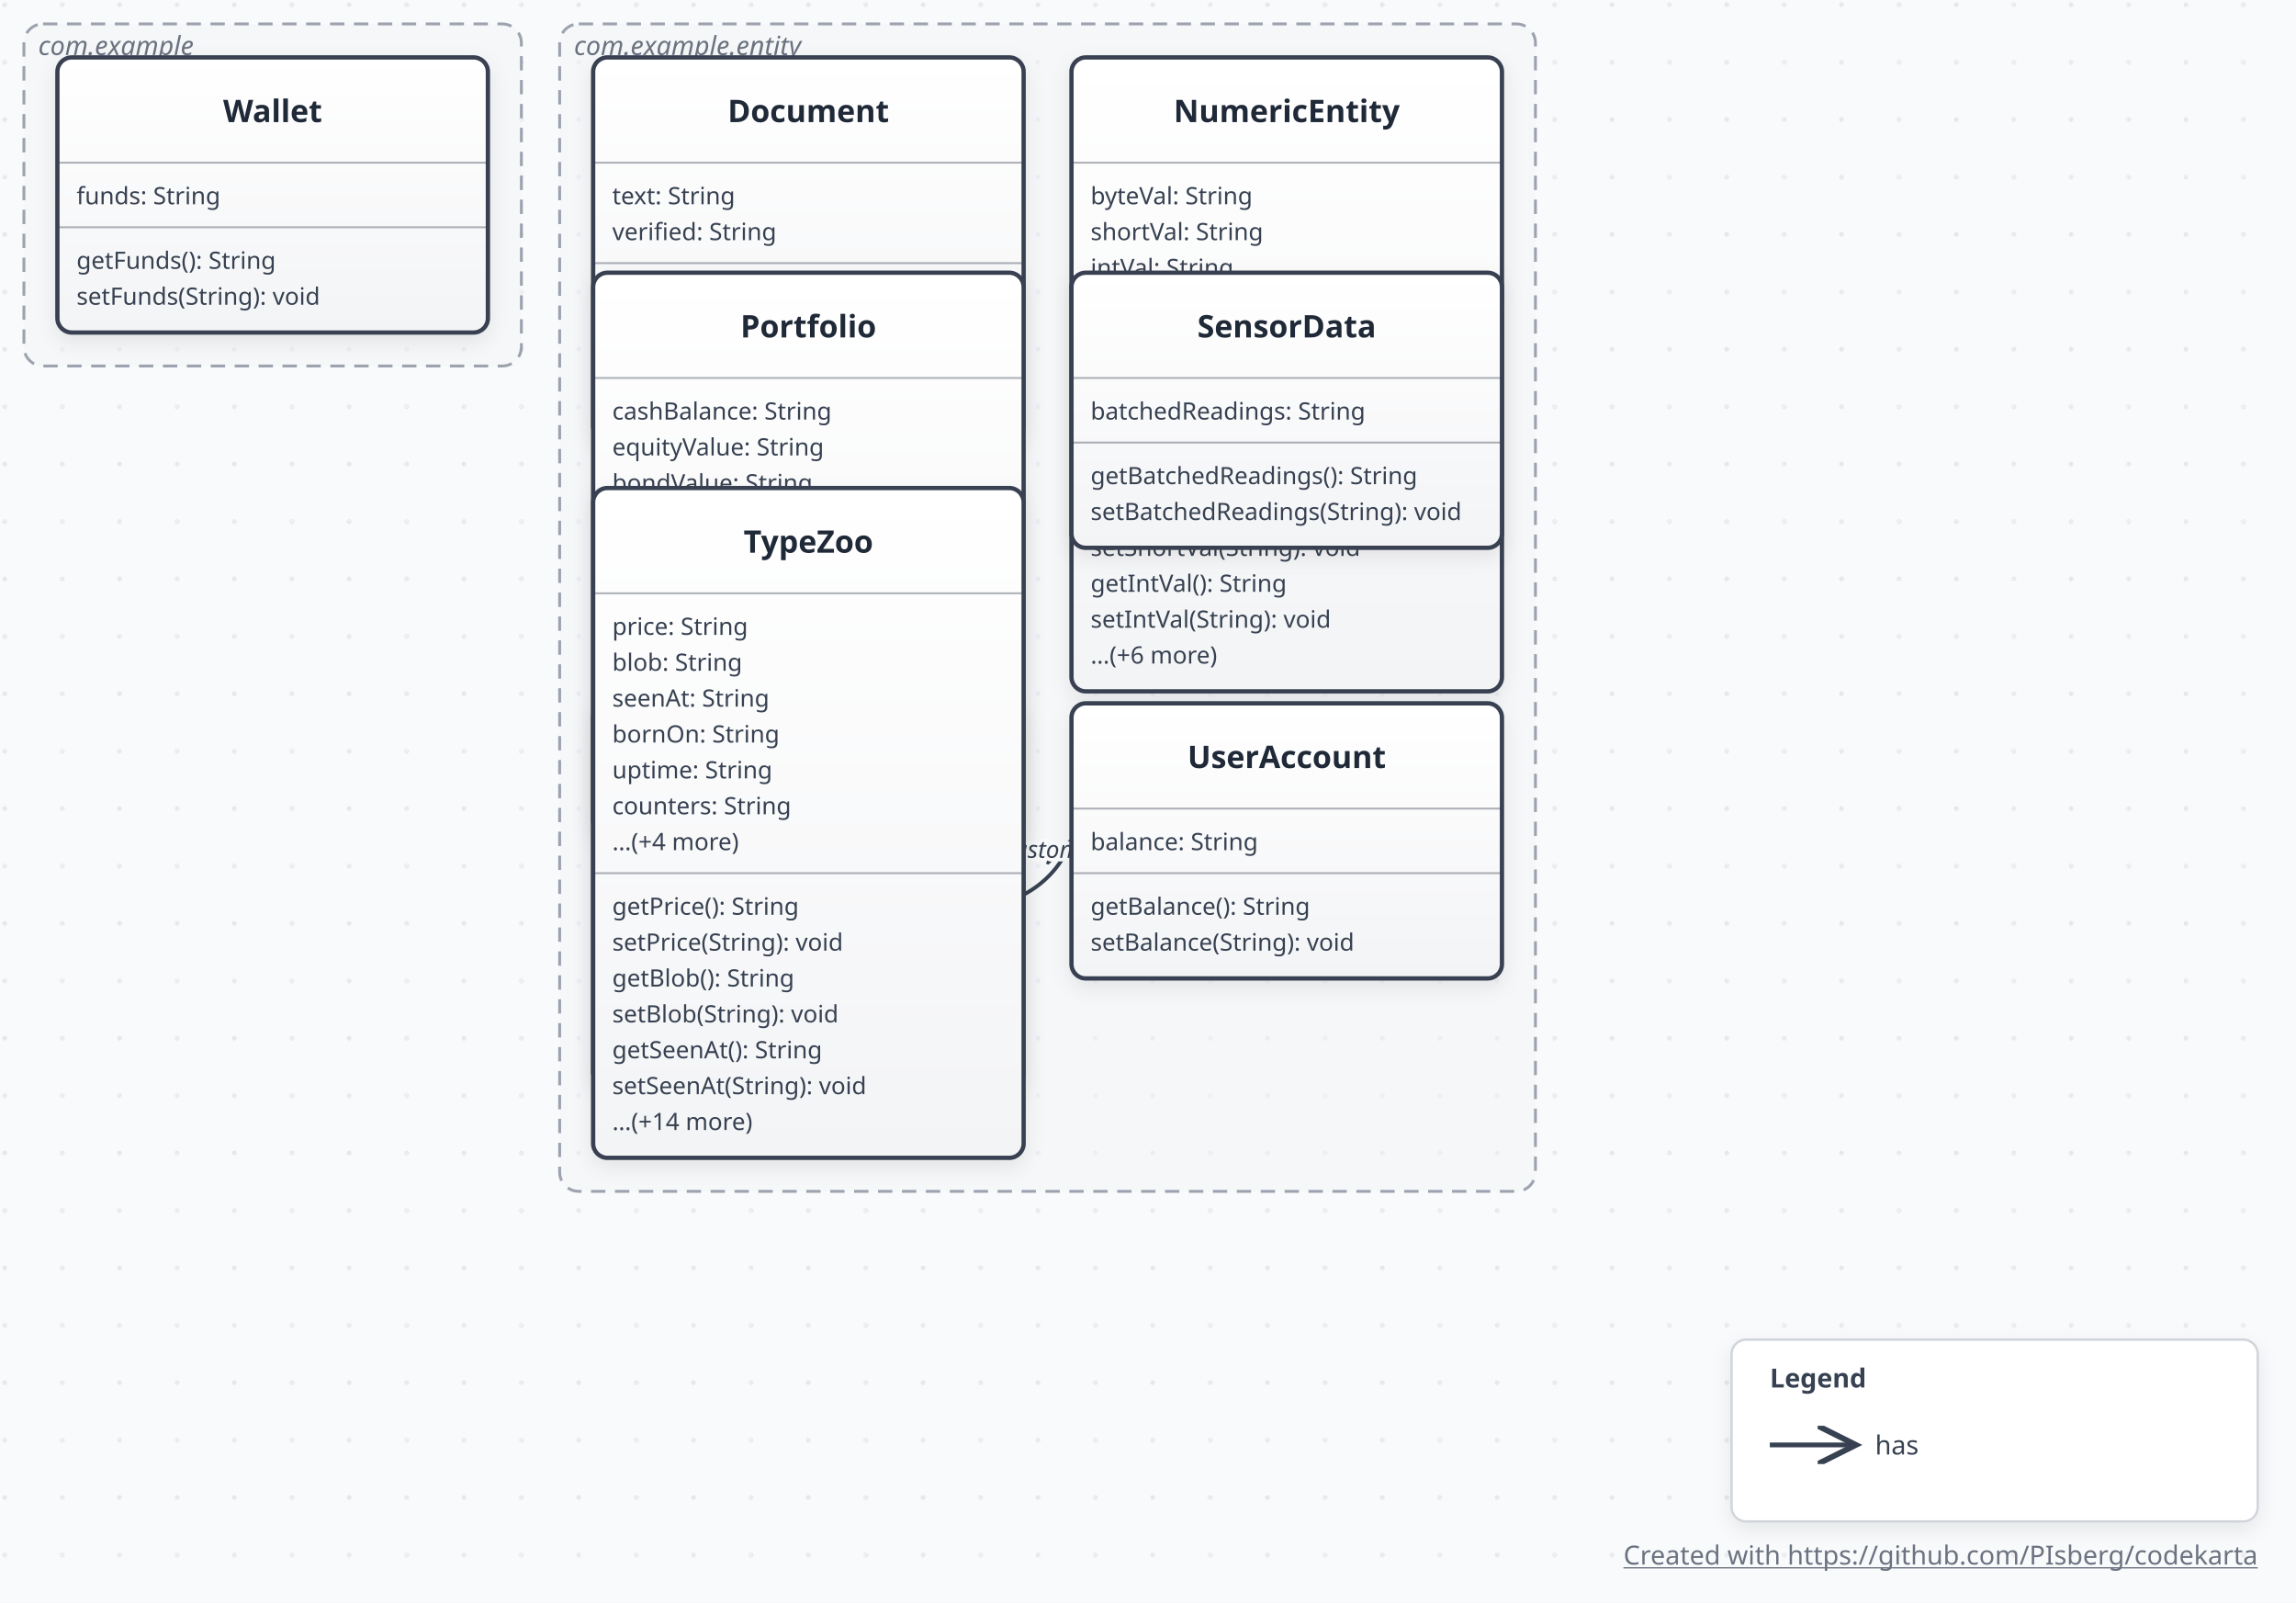
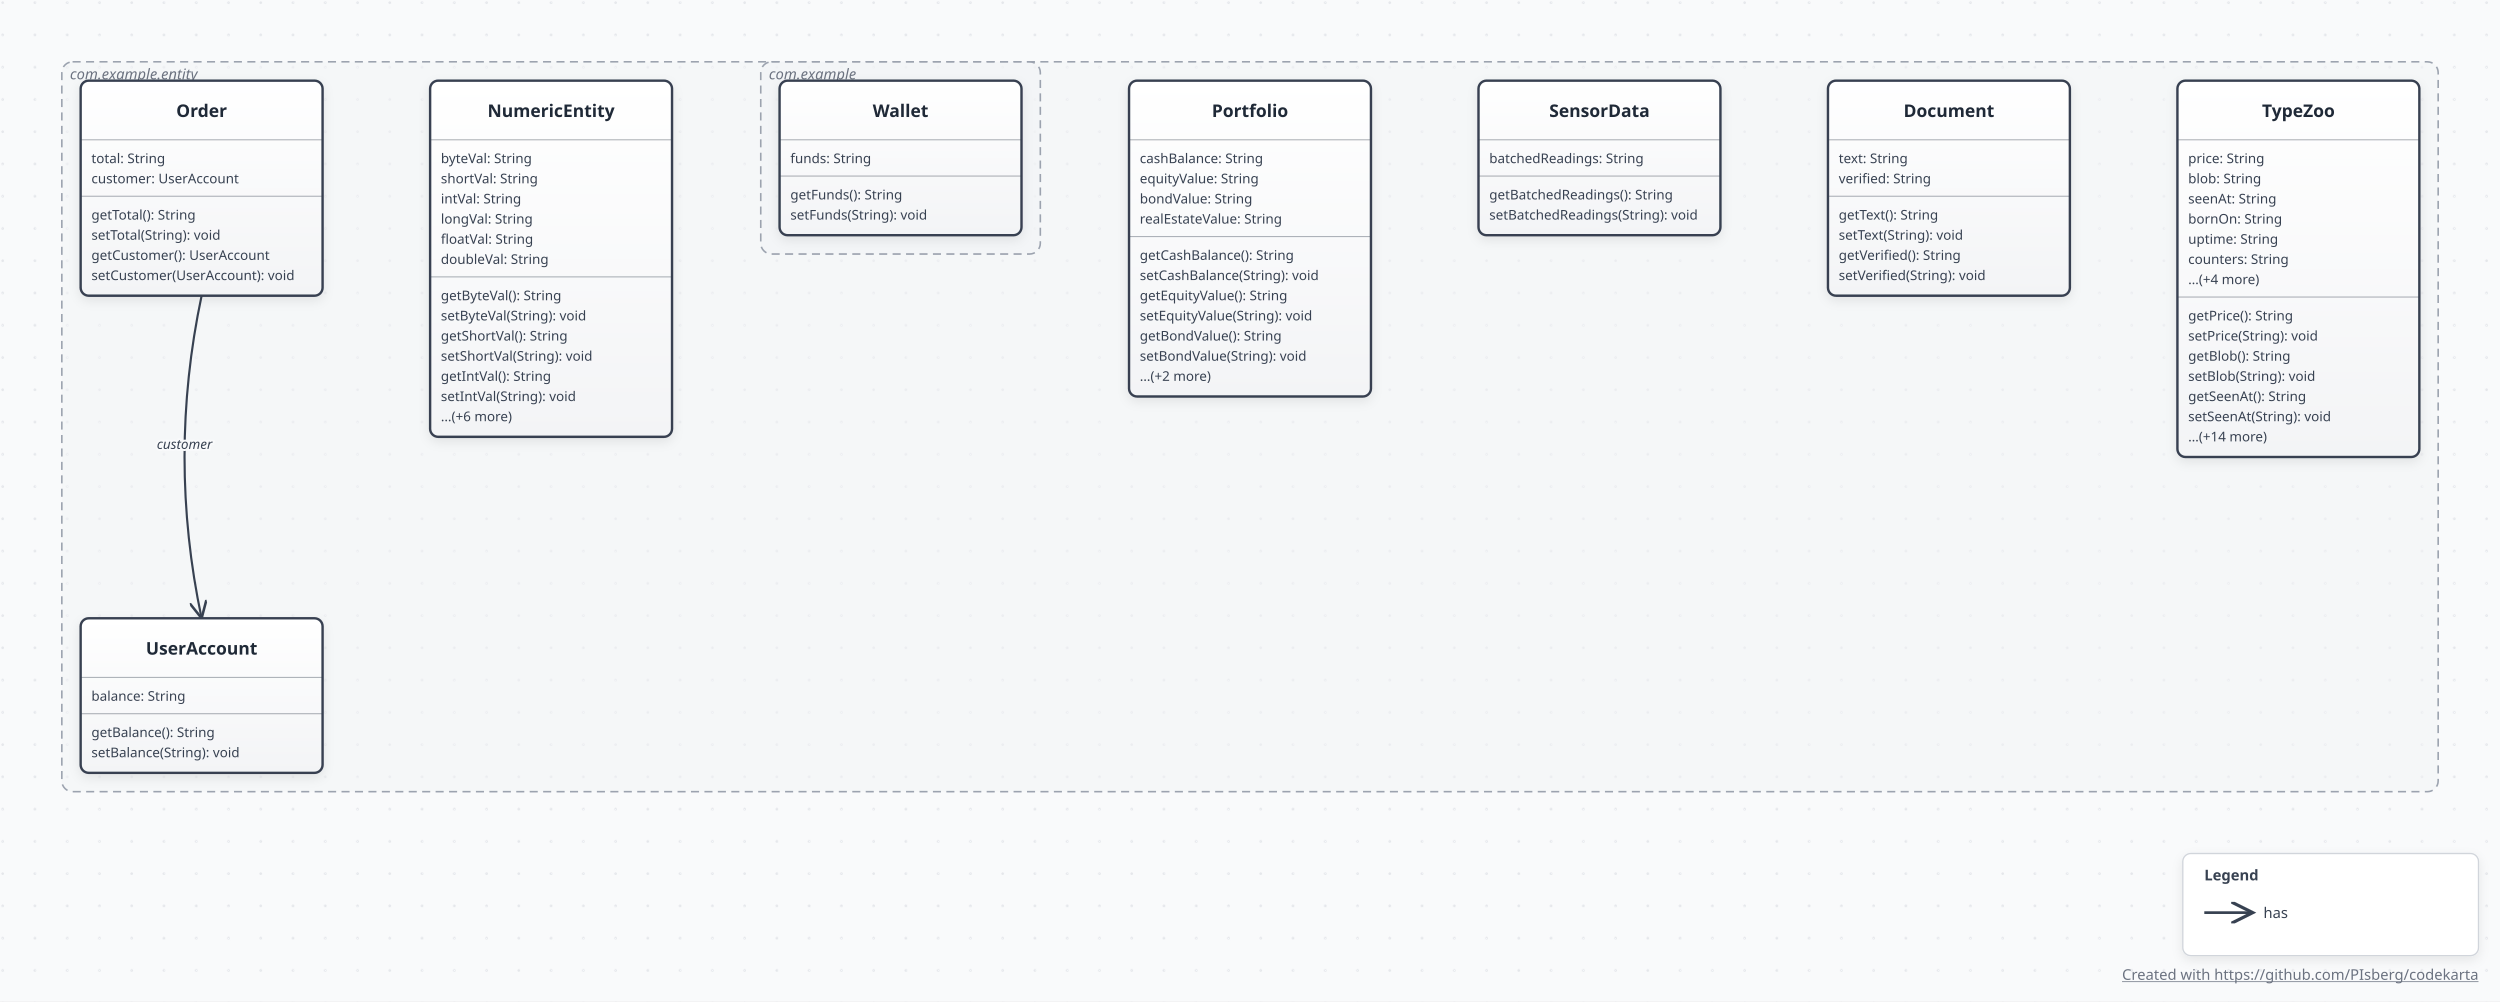
- <svg xmlns="http://www.w3.org/2000/svg" width="960" height="670" viewBox="0 0 960 670">
+ <svg xmlns="http://www.w3.org/2000/svg" width="1860" height="745" viewBox="0 0 1860 745">
  <defs>
    <style>
svg { font-family: 'Outfit', 'Inter', -apple-system, BlinkMacSystemFont, 'Segoe UI', sans-serif; }
text { font-family: 'Outfit', 'Inter', -apple-system, BlinkMacSystemFont, 'Segoe UI', sans-serif !important; }
.node-rect { transition: filter 0.2s ease, stroke-width 0.2s ease, stroke 0.2s ease; }
.node-rect:hover { stroke-width: 2.2 !important; filter: drop-shadow(0 8px 16px rgba(15, 23, 42, 0.12)) !important; }
.edge-line { stroke-linecap: round; stroke-linejoin: round; transition: stroke-width 0.2s ease; }
.edge-line:hover { stroke-width: 2.5 !important; }
.edge-label { paint-order: stroke; stroke: #f9fafb; stroke-width: 3; font-weight: 500; }
.diagram-attribution { fill: #9ca3af; text-decoration: none; transition: fill 0.2s ease; }
.diagram-attribution:hover { fill: #4b5563; text-decoration: underline; }
.group-rect { transition: stroke-width 0.2s ease; }
.node-label { pointer-events: none; }
</style>
    <filter id="nodeShadow" x="-20%" y="-20%" width="140%" height="140%">
      <feDropShadow dx="0" dy="3" stdDeviation="4" flood-color="#0f172a" flood-opacity="0.08" />
    </filter>
    <linearGradient id="grad-CLASS" x1="0%" y1="0%" x2="0%" y2="100%">
      <stop offset="0%" stop-color="#ffffff" />
      <stop offset="100%" stop-color="#f3f4f6" />
    </linearGradient>
    <linearGradient id="grad-INTERFACE" x1="0%" y1="0%" x2="0%" y2="100%">
      <stop offset="0%" stop-color="#eff6ff" />
      <stop offset="100%" stop-color="#dbeafe" />
    </linearGradient>
    <linearGradient id="grad-MODULE" x1="0%" y1="0%" x2="0%" y2="100%">
      <stop offset="0%" stop-color="#faf5ff" />
      <stop offset="100%" stop-color="#ede9fe" />
    </linearGradient>
    <linearGradient id="grad-METHOD" x1="0%" y1="0%" x2="0%" y2="100%">
      <stop offset="0%" stop-color="#fffbeb" />
      <stop offset="100%" stop-color="#fef3c7" />
    </linearGradient>
    <linearGradient id="grad-PACKAGE" x1="0%" y1="0%" x2="0%" y2="100%">
      <stop offset="0%" stop-color="#ecfdf5" />
      <stop offset="100%" stop-color="#d1fae5" />
    </linearGradient>
    <linearGradient id="grad-EXCEPTION" x1="0%" y1="0%" x2="0%" y2="100%">
      <stop offset="0%" stop-color="#fef2f2" />
      <stop offset="100%" stop-color="#fee2e2" />
    </linearGradient>
    <linearGradient id="grad-STATE" x1="0%" y1="0%" x2="0%" y2="100%">
      <stop offset="0%" stop-color="#f0f9ff" />
      <stop offset="100%" stop-color="#e0f2fe" />
    </linearGradient>
    <pattern id="dotGrid" width="24" height="24" patternUnits="userSpaceOnUse">
      <circle cx="2" cy="2" r="1" fill="#e5e7eb" />
    </pattern>
    <marker id="marker-open-374151" markerWidth="10" markerHeight="8" refX="8" refY="4" orient="auto">
      <path d="M0,0 L8,4 L0,8" fill="none" stroke="#374151" stroke-width="1.2" />
    </marker>
  </defs>
-   <rect width="960" height="670" fill="#f9fafb" />
-   <rect width="960" height="670" fill="url(#dotGrid)" />
-   <rect class="group-rect" x="234.0" y="10.0" width="408.0" height="488.0" rx="8" fill="#f3f4f6" fill-opacity="0.5" stroke="#9ca3af" stroke-dasharray="6,4" stroke-width="1.2" />
-   <text x="240.0" y="23.0" font-family="sans-serif" font-size="11" fill="#6b7280" font-style="italic">com.example.entity</text>
-   <rect class="group-rect" x="10.0" y="10.0" width="208.0" height="143.0" rx="8" fill="#f3f4f6" fill-opacity="0.5" stroke="#9ca3af" stroke-dasharray="6,4" stroke-width="1.2" />
-   <text x="16.0" y="23.0" font-family="sans-serif" font-size="11" fill="#6b7280" font-style="italic">com.example</text>
-   <path class="edge-line" data-source="Order" data-target="UserAccount" data-type="HAS" d="M428.0 374.0 Q442.1 366.4 448.0 351.5" fill="none" stroke="#374151" stroke-width="1.6" marker-end="url(#marker-open-374151)" />
-   <text class="edge-label" data-source="Order" data-target="UserAccount" data-type="HAS" x="440.0" y="358.6" text-anchor="middle" font-family="sans-serif" font-size="10" fill="#374151" font-style="italic">customer</text>
+   <rect width="1860" height="745" fill="#f9fafb" />
+   <rect width="1860" height="745" fill="url(#dotGrid)" />
+   <rect class="group-rect" x="46.0" y="46.0" width="1768.0" height="543.0" rx="8" fill="#f3f4f6" fill-opacity="0.5" stroke="#9ca3af" stroke-dasharray="6,4" stroke-width="1.2" />
+   <text x="52.0" y="59.0" font-family="sans-serif" font-size="11" fill="#6b7280" font-style="italic">com.example.entity</text>
+   <rect class="group-rect" x="566.0" y="46.0" width="208.0" height="143.0" rx="8" fill="#f3f4f6" fill-opacity="0.5" stroke="#9ca3af" stroke-dasharray="6,4" stroke-width="1.2" />
+   <text x="572.0" y="59.0" font-family="sans-serif" font-size="11" fill="#6b7280" font-style="italic">com.example</text>
+   <path class="edge-line" data-source="Order" data-target="UserAccount" data-type="HAS" d="M150.0 220.0 Q124.6 340.0 150.0 460.0" fill="none" stroke="#374151" stroke-width="1.6" marker-end="url(#marker-open-374151)" />
+   <text class="edge-label" data-source="Order" data-target="UserAccount" data-type="HAS" x="137.3" y="334.0" text-anchor="middle" font-family="sans-serif" font-size="10" fill="#374151" font-style="italic">customer</text>
  <g id="Document">
-     <rect class="node-rect" x="248.0" y="24.0" width="180.0" height="160.0" rx="6.0" fill="url(#grad-CLASS)" stroke="#374151" stroke-width="1.8" filter="url(#nodeShadow)" />
-     <text class="node-label" x="338.0" y="46.0" text-anchor="middle" dominant-baseline="central" font-family="sans-serif" font-size="13" font-weight="bold" fill="#1f2937">Document</text>
-     <line x1="248.0" y1="68.0" x2="428.0" y2="68.0" stroke="#374151" stroke-width="0.8" opacity="0.4" />
-     <text x="256.0" y="81.5" font-family="sans-serif" font-size="10" fill="#374151" dominant-baseline="central">text: String</text>
-     <text x="256.0" y="96.5" font-family="sans-serif" font-size="10" fill="#374151" dominant-baseline="central">verified: String</text>
-     <line x1="248.0" y1="110.0" x2="428.0" y2="110.0" stroke="#374151" stroke-width="0.8" opacity="0.4" />
-     <text x="256.0" y="123.5" font-family="sans-serif" font-size="10" fill="#374151" dominant-baseline="central">getText(): String</text>
-     <text x="256.0" y="138.5" font-family="sans-serif" font-size="10" fill="#374151" dominant-baseline="central">setText(String): void</text>
-     <text x="256.0" y="153.5" font-family="sans-serif" font-size="10" fill="#374151" dominant-baseline="central">getVerified(): String</text>
-     <text x="256.0" y="168.5" font-family="sans-serif" font-size="10" fill="#374151" dominant-baseline="central">setVerified(String): void</text>
+     <rect class="node-rect" x="1360.0" y="60.0" width="180.0" height="160.0" rx="6.0" fill="url(#grad-CLASS)" stroke="#374151" stroke-width="1.8" filter="url(#nodeShadow)" />
+     <text class="node-label" x="1450.0" y="82.0" text-anchor="middle" dominant-baseline="central" font-family="sans-serif" font-size="13" font-weight="bold" fill="#1f2937">Document</text>
+     <line x1="1360.0" y1="104.0" x2="1540.0" y2="104.0" stroke="#374151" stroke-width="0.8" opacity="0.4" />
+     <text x="1368.0" y="117.5" font-family="sans-serif" font-size="10" fill="#374151" dominant-baseline="central">text: String</text>
+     <text x="1368.0" y="132.5" font-family="sans-serif" font-size="10" fill="#374151" dominant-baseline="central">verified: String</text>
+     <line x1="1360.0" y1="146.0" x2="1540.0" y2="146.0" stroke="#374151" stroke-width="0.8" opacity="0.4" />
+     <text x="1368.0" y="159.5" font-family="sans-serif" font-size="10" fill="#374151" dominant-baseline="central">getText(): String</text>
+     <text x="1368.0" y="174.5" font-family="sans-serif" font-size="10" fill="#374151" dominant-baseline="central">setText(String): void</text>
+     <text x="1368.0" y="189.5" font-family="sans-serif" font-size="10" fill="#374151" dominant-baseline="central">getVerified(): String</text>
+     <text x="1368.0" y="204.5" font-family="sans-serif" font-size="10" fill="#374151" dominant-baseline="central">setVerified(String): void</text>
  </g>
  <g id="NumericEntity">
-     <rect class="node-rect" x="448.0" y="24.0" width="180.0" height="265.0" rx="6.0" fill="url(#grad-CLASS)" stroke="#374151" stroke-width="1.8" filter="url(#nodeShadow)" />
-     <text class="node-label" x="538.0" y="46.0" text-anchor="middle" dominant-baseline="central" font-family="sans-serif" font-size="13" font-weight="bold" fill="#1f2937">NumericEntity</text>
-     <line x1="448.0" y1="68.0" x2="628.0" y2="68.0" stroke="#374151" stroke-width="0.8" opacity="0.4" />
-     <text x="456.0" y="81.5" font-family="sans-serif" font-size="10" fill="#374151" dominant-baseline="central">byteVal: String</text>
-     <text x="456.0" y="96.5" font-family="sans-serif" font-size="10" fill="#374151" dominant-baseline="central">shortVal: String</text>
-     <text x="456.0" y="111.5" font-family="sans-serif" font-size="10" fill="#374151" dominant-baseline="central">intVal: String</text>
-     <text x="456.0" y="126.5" font-family="sans-serif" font-size="10" fill="#374151" dominant-baseline="central">longVal: String</text>
-     <text x="456.0" y="141.5" font-family="sans-serif" font-size="10" fill="#374151" dominant-baseline="central">floatVal: String</text>
-     <text x="456.0" y="156.5" font-family="sans-serif" font-size="10" fill="#374151" dominant-baseline="central">doubleVal: String</text>
-     <line x1="448.0" y1="170.0" x2="628.0" y2="170.0" stroke="#374151" stroke-width="0.8" opacity="0.4" />
-     <text x="456.0" y="183.5" font-family="sans-serif" font-size="10" fill="#374151" dominant-baseline="central">getByteVal(): String</text>
-     <text x="456.0" y="198.5" font-family="sans-serif" font-size="10" fill="#374151" dominant-baseline="central">setByteVal(String): void</text>
-     <text x="456.0" y="213.5" font-family="sans-serif" font-size="10" fill="#374151" dominant-baseline="central">getShortVal(): String</text>
-     <text x="456.0" y="228.5" font-family="sans-serif" font-size="10" fill="#374151" dominant-baseline="central">setShortVal(String): void</text>
-     <text x="456.0" y="243.5" font-family="sans-serif" font-size="10" fill="#374151" dominant-baseline="central">getIntVal(): String</text>
-     <text x="456.0" y="258.5" font-family="sans-serif" font-size="10" fill="#374151" dominant-baseline="central">setIntVal(String): void</text>
-     <text x="456.0" y="273.5" font-family="sans-serif" font-size="10" fill="#374151" dominant-baseline="central">…(+6 more)</text>
+     <rect class="node-rect" x="320.0" y="60.0" width="180.0" height="265.0" rx="6.0" fill="url(#grad-CLASS)" stroke="#374151" stroke-width="1.8" filter="url(#nodeShadow)" />
+     <text class="node-label" x="410.0" y="82.0" text-anchor="middle" dominant-baseline="central" font-family="sans-serif" font-size="13" font-weight="bold" fill="#1f2937">NumericEntity</text>
+     <line x1="320.0" y1="104.0" x2="500.0" y2="104.0" stroke="#374151" stroke-width="0.8" opacity="0.4" />
+     <text x="328.0" y="117.5" font-family="sans-serif" font-size="10" fill="#374151" dominant-baseline="central">byteVal: String</text>
+     <text x="328.0" y="132.5" font-family="sans-serif" font-size="10" fill="#374151" dominant-baseline="central">shortVal: String</text>
+     <text x="328.0" y="147.5" font-family="sans-serif" font-size="10" fill="#374151" dominant-baseline="central">intVal: String</text>
+     <text x="328.0" y="162.5" font-family="sans-serif" font-size="10" fill="#374151" dominant-baseline="central">longVal: String</text>
+     <text x="328.0" y="177.5" font-family="sans-serif" font-size="10" fill="#374151" dominant-baseline="central">floatVal: String</text>
+     <text x="328.0" y="192.5" font-family="sans-serif" font-size="10" fill="#374151" dominant-baseline="central">doubleVal: String</text>
+     <line x1="320.0" y1="206.0" x2="500.0" y2="206.0" stroke="#374151" stroke-width="0.8" opacity="0.4" />
+     <text x="328.0" y="219.5" font-family="sans-serif" font-size="10" fill="#374151" dominant-baseline="central">getByteVal(): String</text>
+     <text x="328.0" y="234.5" font-family="sans-serif" font-size="10" fill="#374151" dominant-baseline="central">setByteVal(String): void</text>
+     <text x="328.0" y="249.5" font-family="sans-serif" font-size="10" fill="#374151" dominant-baseline="central">getShortVal(): String</text>
+     <text x="328.0" y="264.5" font-family="sans-serif" font-size="10" fill="#374151" dominant-baseline="central">setShortVal(String): void</text>
+     <text x="328.0" y="279.5" font-family="sans-serif" font-size="10" fill="#374151" dominant-baseline="central">getIntVal(): String</text>
+     <text x="328.0" y="294.5" font-family="sans-serif" font-size="10" fill="#374151" dominant-baseline="central">setIntVal(String): void</text>
+     <text x="328.0" y="309.5" font-family="sans-serif" font-size="10" fill="#374151" dominant-baseline="central">…(+6 more)</text>
  </g>
  <g id="Order">
-     <rect class="node-rect" x="248.0" y="294.0" width="180.0" height="160.0" rx="6.0" fill="url(#grad-CLASS)" stroke="#374151" stroke-width="1.8" filter="url(#nodeShadow)" />
-     <text class="node-label" x="338.0" y="316.0" text-anchor="middle" dominant-baseline="central" font-family="sans-serif" font-size="13" font-weight="bold" fill="#1f2937">Order</text>
-     <line x1="248.0" y1="338.0" x2="428.0" y2="338.0" stroke="#374151" stroke-width="0.8" opacity="0.4" />
-     <text x="256.0" y="351.5" font-family="sans-serif" font-size="10" fill="#374151" dominant-baseline="central">total: String</text>
-     <text x="256.0" y="366.5" font-family="sans-serif" font-size="10" fill="#374151" dominant-baseline="central">customer: UserAccount</text>
-     <line x1="248.0" y1="380.0" x2="428.0" y2="380.0" stroke="#374151" stroke-width="0.8" opacity="0.4" />
-     <text x="256.0" y="393.5" font-family="sans-serif" font-size="10" fill="#374151" dominant-baseline="central">getTotal(): String</text>
-     <text x="256.0" y="408.5" font-family="sans-serif" font-size="10" fill="#374151" dominant-baseline="central">setTotal(String): void</text>
-     <text x="256.0" y="423.5" font-family="sans-serif" font-size="10" fill="#374151" dominant-baseline="central">getCustomer(): UserAccount</text>
-     <text x="256.0" y="438.5" font-family="sans-serif" font-size="10" fill="#374151" dominant-baseline="central">setCustomer(UserAccount): void</text>
+     <rect class="node-rect" x="60.0" y="60.0" width="180.0" height="160.0" rx="6.0" fill="url(#grad-CLASS)" stroke="#374151" stroke-width="1.8" filter="url(#nodeShadow)" />
+     <text class="node-label" x="150.0" y="82.0" text-anchor="middle" dominant-baseline="central" font-family="sans-serif" font-size="13" font-weight="bold" fill="#1f2937">Order</text>
+     <line x1="60.0" y1="104.0" x2="240.0" y2="104.0" stroke="#374151" stroke-width="0.8" opacity="0.4" />
+     <text x="68.0" y="117.5" font-family="sans-serif" font-size="10" fill="#374151" dominant-baseline="central">total: String</text>
+     <text x="68.0" y="132.5" font-family="sans-serif" font-size="10" fill="#374151" dominant-baseline="central">customer: UserAccount</text>
+     <line x1="60.0" y1="146.0" x2="240.0" y2="146.0" stroke="#374151" stroke-width="0.8" opacity="0.4" />
+     <text x="68.0" y="159.5" font-family="sans-serif" font-size="10" fill="#374151" dominant-baseline="central">getTotal(): String</text>
+     <text x="68.0" y="174.5" font-family="sans-serif" font-size="10" fill="#374151" dominant-baseline="central">setTotal(String): void</text>
+     <text x="68.0" y="189.5" font-family="sans-serif" font-size="10" fill="#374151" dominant-baseline="central">getCustomer(): UserAccount</text>
+     <text x="68.0" y="204.5" font-family="sans-serif" font-size="10" fill="#374151" dominant-baseline="central">setCustomer(UserAccount): void</text>
  </g>
  <g id="UserAccount">
-     <rect class="node-rect" x="448.0" y="294.0" width="180.0" height="115.0" rx="6.0" fill="url(#grad-CLASS)" stroke="#374151" stroke-width="1.8" filter="url(#nodeShadow)" />
-     <text class="node-label" x="538.0" y="316.0" text-anchor="middle" dominant-baseline="central" font-family="sans-serif" font-size="13" font-weight="bold" fill="#1f2937">UserAccount</text>
-     <line x1="448.0" y1="338.0" x2="628.0" y2="338.0" stroke="#374151" stroke-width="0.8" opacity="0.4" />
-     <text x="456.0" y="351.5" font-family="sans-serif" font-size="10" fill="#374151" dominant-baseline="central">balance: String</text>
-     <line x1="448.0" y1="365.0" x2="628.0" y2="365.0" stroke="#374151" stroke-width="0.8" opacity="0.4" />
-     <text x="456.0" y="378.5" font-family="sans-serif" font-size="10" fill="#374151" dominant-baseline="central">getBalance(): String</text>
-     <text x="456.0" y="393.5" font-family="sans-serif" font-size="10" fill="#374151" dominant-baseline="central">setBalance(String): void</text>
+     <rect class="node-rect" x="60.0" y="460.0" width="180.0" height="115.0" rx="6.0" fill="url(#grad-CLASS)" stroke="#374151" stroke-width="1.8" filter="url(#nodeShadow)" />
+     <text class="node-label" x="150.0" y="482.0" text-anchor="middle" dominant-baseline="central" font-family="sans-serif" font-size="13" font-weight="bold" fill="#1f2937">UserAccount</text>
+     <line x1="60.0" y1="504.0" x2="240.0" y2="504.0" stroke="#374151" stroke-width="0.8" opacity="0.4" />
+     <text x="68.0" y="517.5" font-family="sans-serif" font-size="10" fill="#374151" dominant-baseline="central">balance: String</text>
+     <line x1="60.0" y1="531.0" x2="240.0" y2="531.0" stroke="#374151" stroke-width="0.8" opacity="0.4" />
+     <text x="68.0" y="544.5" font-family="sans-serif" font-size="10" fill="#374151" dominant-baseline="central">getBalance(): String</text>
+     <text x="68.0" y="559.5" font-family="sans-serif" font-size="10" fill="#374151" dominant-baseline="central">setBalance(String): void</text>
  </g>
  <g id="Portfolio">
-     <rect class="node-rect" x="248.0" y="114.0" width="180.0" height="235.0" rx="6.0" fill="url(#grad-CLASS)" stroke="#374151" stroke-width="1.8" filter="url(#nodeShadow)" />
-     <text class="node-label" x="338.0" y="136.0" text-anchor="middle" dominant-baseline="central" font-family="sans-serif" font-size="13" font-weight="bold" fill="#1f2937">Portfolio</text>
-     <line x1="248.0" y1="158.0" x2="428.0" y2="158.0" stroke="#374151" stroke-width="0.8" opacity="0.4" />
-     <text x="256.0" y="171.5" font-family="sans-serif" font-size="10" fill="#374151" dominant-baseline="central">cashBalance: String</text>
-     <text x="256.0" y="186.5" font-family="sans-serif" font-size="10" fill="#374151" dominant-baseline="central">equityValue: String</text>
-     <text x="256.0" y="201.5" font-family="sans-serif" font-size="10" fill="#374151" dominant-baseline="central">bondValue: String</text>
-     <text x="256.0" y="216.5" font-family="sans-serif" font-size="10" fill="#374151" dominant-baseline="central">realEstateValue: String</text>
-     <line x1="248.0" y1="230.0" x2="428.0" y2="230.0" stroke="#374151" stroke-width="0.8" opacity="0.4" />
-     <text x="256.0" y="243.5" font-family="sans-serif" font-size="10" fill="#374151" dominant-baseline="central">getCashBalance(): String</text>
-     <text x="256.0" y="258.5" font-family="sans-serif" font-size="10" fill="#374151" dominant-baseline="central">setCashBalance(String): void</text>
-     <text x="256.0" y="273.5" font-family="sans-serif" font-size="10" fill="#374151" dominant-baseline="central">getEquityValue(): String</text>
-     <text x="256.0" y="288.5" font-family="sans-serif" font-size="10" fill="#374151" dominant-baseline="central">setEquityValue(String): void</text>
-     <text x="256.0" y="303.5" font-family="sans-serif" font-size="10" fill="#374151" dominant-baseline="central">getBondValue(): String</text>
-     <text x="256.0" y="318.5" font-family="sans-serif" font-size="10" fill="#374151" dominant-baseline="central">setBondValue(String): void</text>
-     <text x="256.0" y="333.5" font-family="sans-serif" font-size="10" fill="#374151" dominant-baseline="central">…(+2 more)</text>
+     <rect class="node-rect" x="840.0" y="60.0" width="180.0" height="235.0" rx="6.0" fill="url(#grad-CLASS)" stroke="#374151" stroke-width="1.8" filter="url(#nodeShadow)" />
+     <text class="node-label" x="930.0" y="82.0" text-anchor="middle" dominant-baseline="central" font-family="sans-serif" font-size="13" font-weight="bold" fill="#1f2937">Portfolio</text>
+     <line x1="840.0" y1="104.0" x2="1020.0" y2="104.0" stroke="#374151" stroke-width="0.8" opacity="0.4" />
+     <text x="848.0" y="117.5" font-family="sans-serif" font-size="10" fill="#374151" dominant-baseline="central">cashBalance: String</text>
+     <text x="848.0" y="132.5" font-family="sans-serif" font-size="10" fill="#374151" dominant-baseline="central">equityValue: String</text>
+     <text x="848.0" y="147.5" font-family="sans-serif" font-size="10" fill="#374151" dominant-baseline="central">bondValue: String</text>
+     <text x="848.0" y="162.5" font-family="sans-serif" font-size="10" fill="#374151" dominant-baseline="central">realEstateValue: String</text>
+     <line x1="840.0" y1="176.0" x2="1020.0" y2="176.0" stroke="#374151" stroke-width="0.8" opacity="0.4" />
+     <text x="848.0" y="189.5" font-family="sans-serif" font-size="10" fill="#374151" dominant-baseline="central">getCashBalance(): String</text>
+     <text x="848.0" y="204.5" font-family="sans-serif" font-size="10" fill="#374151" dominant-baseline="central">setCashBalance(String): void</text>
+     <text x="848.0" y="219.5" font-family="sans-serif" font-size="10" fill="#374151" dominant-baseline="central">getEquityValue(): String</text>
+     <text x="848.0" y="234.5" font-family="sans-serif" font-size="10" fill="#374151" dominant-baseline="central">setEquityValue(String): void</text>
+     <text x="848.0" y="249.5" font-family="sans-serif" font-size="10" fill="#374151" dominant-baseline="central">getBondValue(): String</text>
+     <text x="848.0" y="264.5" font-family="sans-serif" font-size="10" fill="#374151" dominant-baseline="central">setBondValue(String): void</text>
+     <text x="848.0" y="279.5" font-family="sans-serif" font-size="10" fill="#374151" dominant-baseline="central">…(+2 more)</text>
  </g>
  <g id="SensorData">
-     <rect class="node-rect" x="448.0" y="114.0" width="180.0" height="115.0" rx="6.0" fill="url(#grad-CLASS)" stroke="#374151" stroke-width="1.8" filter="url(#nodeShadow)" />
-     <text class="node-label" x="538.0" y="136.0" text-anchor="middle" dominant-baseline="central" font-family="sans-serif" font-size="13" font-weight="bold" fill="#1f2937">SensorData</text>
-     <line x1="448.0" y1="158.0" x2="628.0" y2="158.0" stroke="#374151" stroke-width="0.8" opacity="0.4" />
-     <text x="456.0" y="171.5" font-family="sans-serif" font-size="10" fill="#374151" dominant-baseline="central">batchedReadings: String</text>
-     <line x1="448.0" y1="185.0" x2="628.0" y2="185.0" stroke="#374151" stroke-width="0.8" opacity="0.4" />
-     <text x="456.0" y="198.5" font-family="sans-serif" font-size="10" fill="#374151" dominant-baseline="central">getBatchedReadings(): String</text>
-     <text x="456.0" y="213.5" font-family="sans-serif" font-size="10" fill="#374151" dominant-baseline="central">setBatchedReadings(String): void</text>
+     <rect class="node-rect" x="1100.0" y="60.0" width="180.0" height="115.0" rx="6.0" fill="url(#grad-CLASS)" stroke="#374151" stroke-width="1.8" filter="url(#nodeShadow)" />
+     <text class="node-label" x="1190.0" y="82.0" text-anchor="middle" dominant-baseline="central" font-family="sans-serif" font-size="13" font-weight="bold" fill="#1f2937">SensorData</text>
+     <line x1="1100.0" y1="104.0" x2="1280.0" y2="104.0" stroke="#374151" stroke-width="0.8" opacity="0.4" />
+     <text x="1108.0" y="117.5" font-family="sans-serif" font-size="10" fill="#374151" dominant-baseline="central">batchedReadings: String</text>
+     <line x1="1100.0" y1="131.0" x2="1280.0" y2="131.0" stroke="#374151" stroke-width="0.8" opacity="0.4" />
+     <text x="1108.0" y="144.5" font-family="sans-serif" font-size="10" fill="#374151" dominant-baseline="central">getBatchedReadings(): String</text>
+     <text x="1108.0" y="159.5" font-family="sans-serif" font-size="10" fill="#374151" dominant-baseline="central">setBatchedReadings(String): void</text>
  </g>
  <g id="TypeZoo">
-     <rect class="node-rect" x="248.0" y="204.0" width="180.0" height="280.0" rx="6.0" fill="url(#grad-CLASS)" stroke="#374151" stroke-width="1.8" filter="url(#nodeShadow)" />
-     <text class="node-label" x="338.0" y="226.0" text-anchor="middle" dominant-baseline="central" font-family="sans-serif" font-size="13" font-weight="bold" fill="#1f2937">TypeZoo</text>
-     <line x1="248.0" y1="248.0" x2="428.0" y2="248.0" stroke="#374151" stroke-width="0.8" opacity="0.4" />
-     <text x="256.0" y="261.5" font-family="sans-serif" font-size="10" fill="#374151" dominant-baseline="central">price: String</text>
-     <text x="256.0" y="276.5" font-family="sans-serif" font-size="10" fill="#374151" dominant-baseline="central">blob: String</text>
-     <text x="256.0" y="291.5" font-family="sans-serif" font-size="10" fill="#374151" dominant-baseline="central">seenAt: String</text>
-     <text x="256.0" y="306.5" font-family="sans-serif" font-size="10" fill="#374151" dominant-baseline="central">bornOn: String</text>
-     <text x="256.0" y="321.5" font-family="sans-serif" font-size="10" fill="#374151" dominant-baseline="central">uptime: String</text>
-     <text x="256.0" y="336.5" font-family="sans-serif" font-size="10" fill="#374151" dominant-baseline="central">counters: String</text>
-     <text x="256.0" y="351.5" font-family="sans-serif" font-size="10" fill="#374151" dominant-baseline="central">…(+4 more)</text>
-     <line x1="248.0" y1="365.0" x2="428.0" y2="365.0" stroke="#374151" stroke-width="0.8" opacity="0.4" />
-     <text x="256.0" y="378.5" font-family="sans-serif" font-size="10" fill="#374151" dominant-baseline="central">getPrice(): String</text>
-     <text x="256.0" y="393.5" font-family="sans-serif" font-size="10" fill="#374151" dominant-baseline="central">setPrice(String): void</text>
-     <text x="256.0" y="408.5" font-family="sans-serif" font-size="10" fill="#374151" dominant-baseline="central">getBlob(): String</text>
-     <text x="256.0" y="423.5" font-family="sans-serif" font-size="10" fill="#374151" dominant-baseline="central">setBlob(String): void</text>
-     <text x="256.0" y="438.5" font-family="sans-serif" font-size="10" fill="#374151" dominant-baseline="central">getSeenAt(): String</text>
-     <text x="256.0" y="453.5" font-family="sans-serif" font-size="10" fill="#374151" dominant-baseline="central">setSeenAt(String): void</text>
-     <text x="256.0" y="468.5" font-family="sans-serif" font-size="10" fill="#374151" dominant-baseline="central">…(+14 more)</text>
+     <rect class="node-rect" x="1620.0" y="60.0" width="180.0" height="280.0" rx="6.0" fill="url(#grad-CLASS)" stroke="#374151" stroke-width="1.8" filter="url(#nodeShadow)" />
+     <text class="node-label" x="1710.0" y="82.0" text-anchor="middle" dominant-baseline="central" font-family="sans-serif" font-size="13" font-weight="bold" fill="#1f2937">TypeZoo</text>
+     <line x1="1620.0" y1="104.0" x2="1800.0" y2="104.0" stroke="#374151" stroke-width="0.8" opacity="0.4" />
+     <text x="1628.0" y="117.5" font-family="sans-serif" font-size="10" fill="#374151" dominant-baseline="central">price: String</text>
+     <text x="1628.0" y="132.5" font-family="sans-serif" font-size="10" fill="#374151" dominant-baseline="central">blob: String</text>
+     <text x="1628.0" y="147.5" font-family="sans-serif" font-size="10" fill="#374151" dominant-baseline="central">seenAt: String</text>
+     <text x="1628.0" y="162.5" font-family="sans-serif" font-size="10" fill="#374151" dominant-baseline="central">bornOn: String</text>
+     <text x="1628.0" y="177.5" font-family="sans-serif" font-size="10" fill="#374151" dominant-baseline="central">uptime: String</text>
+     <text x="1628.0" y="192.5" font-family="sans-serif" font-size="10" fill="#374151" dominant-baseline="central">counters: String</text>
+     <text x="1628.0" y="207.5" font-family="sans-serif" font-size="10" fill="#374151" dominant-baseline="central">…(+4 more)</text>
+     <line x1="1620.0" y1="221.0" x2="1800.0" y2="221.0" stroke="#374151" stroke-width="0.8" opacity="0.4" />
+     <text x="1628.0" y="234.5" font-family="sans-serif" font-size="10" fill="#374151" dominant-baseline="central">getPrice(): String</text>
+     <text x="1628.0" y="249.5" font-family="sans-serif" font-size="10" fill="#374151" dominant-baseline="central">setPrice(String): void</text>
+     <text x="1628.0" y="264.5" font-family="sans-serif" font-size="10" fill="#374151" dominant-baseline="central">getBlob(): String</text>
+     <text x="1628.0" y="279.5" font-family="sans-serif" font-size="10" fill="#374151" dominant-baseline="central">setBlob(String): void</text>
+     <text x="1628.0" y="294.5" font-family="sans-serif" font-size="10" fill="#374151" dominant-baseline="central">getSeenAt(): String</text>
+     <text x="1628.0" y="309.5" font-family="sans-serif" font-size="10" fill="#374151" dominant-baseline="central">setSeenAt(String): void</text>
+     <text x="1628.0" y="324.5" font-family="sans-serif" font-size="10" fill="#374151" dominant-baseline="central">…(+14 more)</text>
  </g>
  <g id="Wallet">
-     <rect class="node-rect" x="24.0" y="24.0" width="180.0" height="115.0" rx="6.0" fill="url(#grad-CLASS)" stroke="#374151" stroke-width="1.8" filter="url(#nodeShadow)" />
-     <text class="node-label" x="114.0" y="46.0" text-anchor="middle" dominant-baseline="central" font-family="sans-serif" font-size="13" font-weight="bold" fill="#1f2937">Wallet</text>
-     <line x1="24.0" y1="68.0" x2="204.0" y2="68.0" stroke="#374151" stroke-width="0.8" opacity="0.4" />
-     <text x="32.0" y="81.5" font-family="sans-serif" font-size="10" fill="#374151" dominant-baseline="central">funds: String</text>
-     <line x1="24.0" y1="95.0" x2="204.0" y2="95.0" stroke="#374151" stroke-width="0.8" opacity="0.4" />
-     <text x="32.0" y="108.5" font-family="sans-serif" font-size="10" fill="#374151" dominant-baseline="central">getFunds(): String</text>
-     <text x="32.0" y="123.5" font-family="sans-serif" font-size="10" fill="#374151" dominant-baseline="central">setFunds(String): void</text>
+     <rect class="node-rect" x="580.0" y="60.0" width="180.0" height="115.0" rx="6.0" fill="url(#grad-CLASS)" stroke="#374151" stroke-width="1.8" filter="url(#nodeShadow)" />
+     <text class="node-label" x="670.0" y="82.0" text-anchor="middle" dominant-baseline="central" font-family="sans-serif" font-size="13" font-weight="bold" fill="#1f2937">Wallet</text>
+     <line x1="580.0" y1="104.0" x2="760.0" y2="104.0" stroke="#374151" stroke-width="0.8" opacity="0.4" />
+     <text x="588.0" y="117.5" font-family="sans-serif" font-size="10" fill="#374151" dominant-baseline="central">funds: String</text>
+     <line x1="580.0" y1="131.0" x2="760.0" y2="131.0" stroke="#374151" stroke-width="0.8" opacity="0.4" />
+     <text x="588.0" y="144.5" font-family="sans-serif" font-size="10" fill="#374151" dominant-baseline="central">getFunds(): String</text>
+     <text x="588.0" y="159.5" font-family="sans-serif" font-size="10" fill="#374151" dominant-baseline="central">setFunds(String): void</text>
  </g>
-   <rect x="724.0" y="560.0" width="220.0" height="76.0" rx="6" fill="#ffffff" stroke="#d1d5db" stroke-width="1" filter="url(#nodeShadow)" />
-   <text x="740.0" y="580.0" font-family="sans-serif" font-size="11" font-weight="bold" fill="#374151">Legend</text>
-   <line x1="740.0" y1="604.0" x2="776.0" y2="604.0" stroke="#374151" stroke-width="2" marker-end="url(#marker-open-374151)" />
-   <text x="784.0" y="608.0" font-family="sans-serif" font-size="11" fill="#374151">has</text>
+   <rect x="1624.0" y="635.0" width="220.0" height="76.0" rx="6" fill="#ffffff" stroke="#d1d5db" stroke-width="1" filter="url(#nodeShadow)" />
+   <text x="1640.0" y="655.0" font-family="sans-serif" font-size="11" font-weight="bold" fill="#374151">Legend</text>
+   <line x1="1640.0" y1="679.0" x2="1676.0" y2="679.0" stroke="#374151" stroke-width="2" marker-end="url(#marker-open-374151)" />
+   <text x="1684.0" y="683.0" font-family="sans-serif" font-size="11" fill="#374151">has</text>
  <a class="diagram-attribution" href="https://github.com/PIsberg/codekarta" target="_blank" rel="noopener noreferrer">
-     <text x="944.0" y="654.0" text-anchor="end" font-family="sans-serif" font-size="11" fill="#6b7280" text-decoration="underline">Created with https://github.com/PIsberg/codekarta</text>
+     <text x="1844.0" y="729.0" text-anchor="end" font-family="sans-serif" font-size="11" fill="#6b7280" text-decoration="underline">Created with https://github.com/PIsberg/codekarta</text>
  </a>
</svg>
